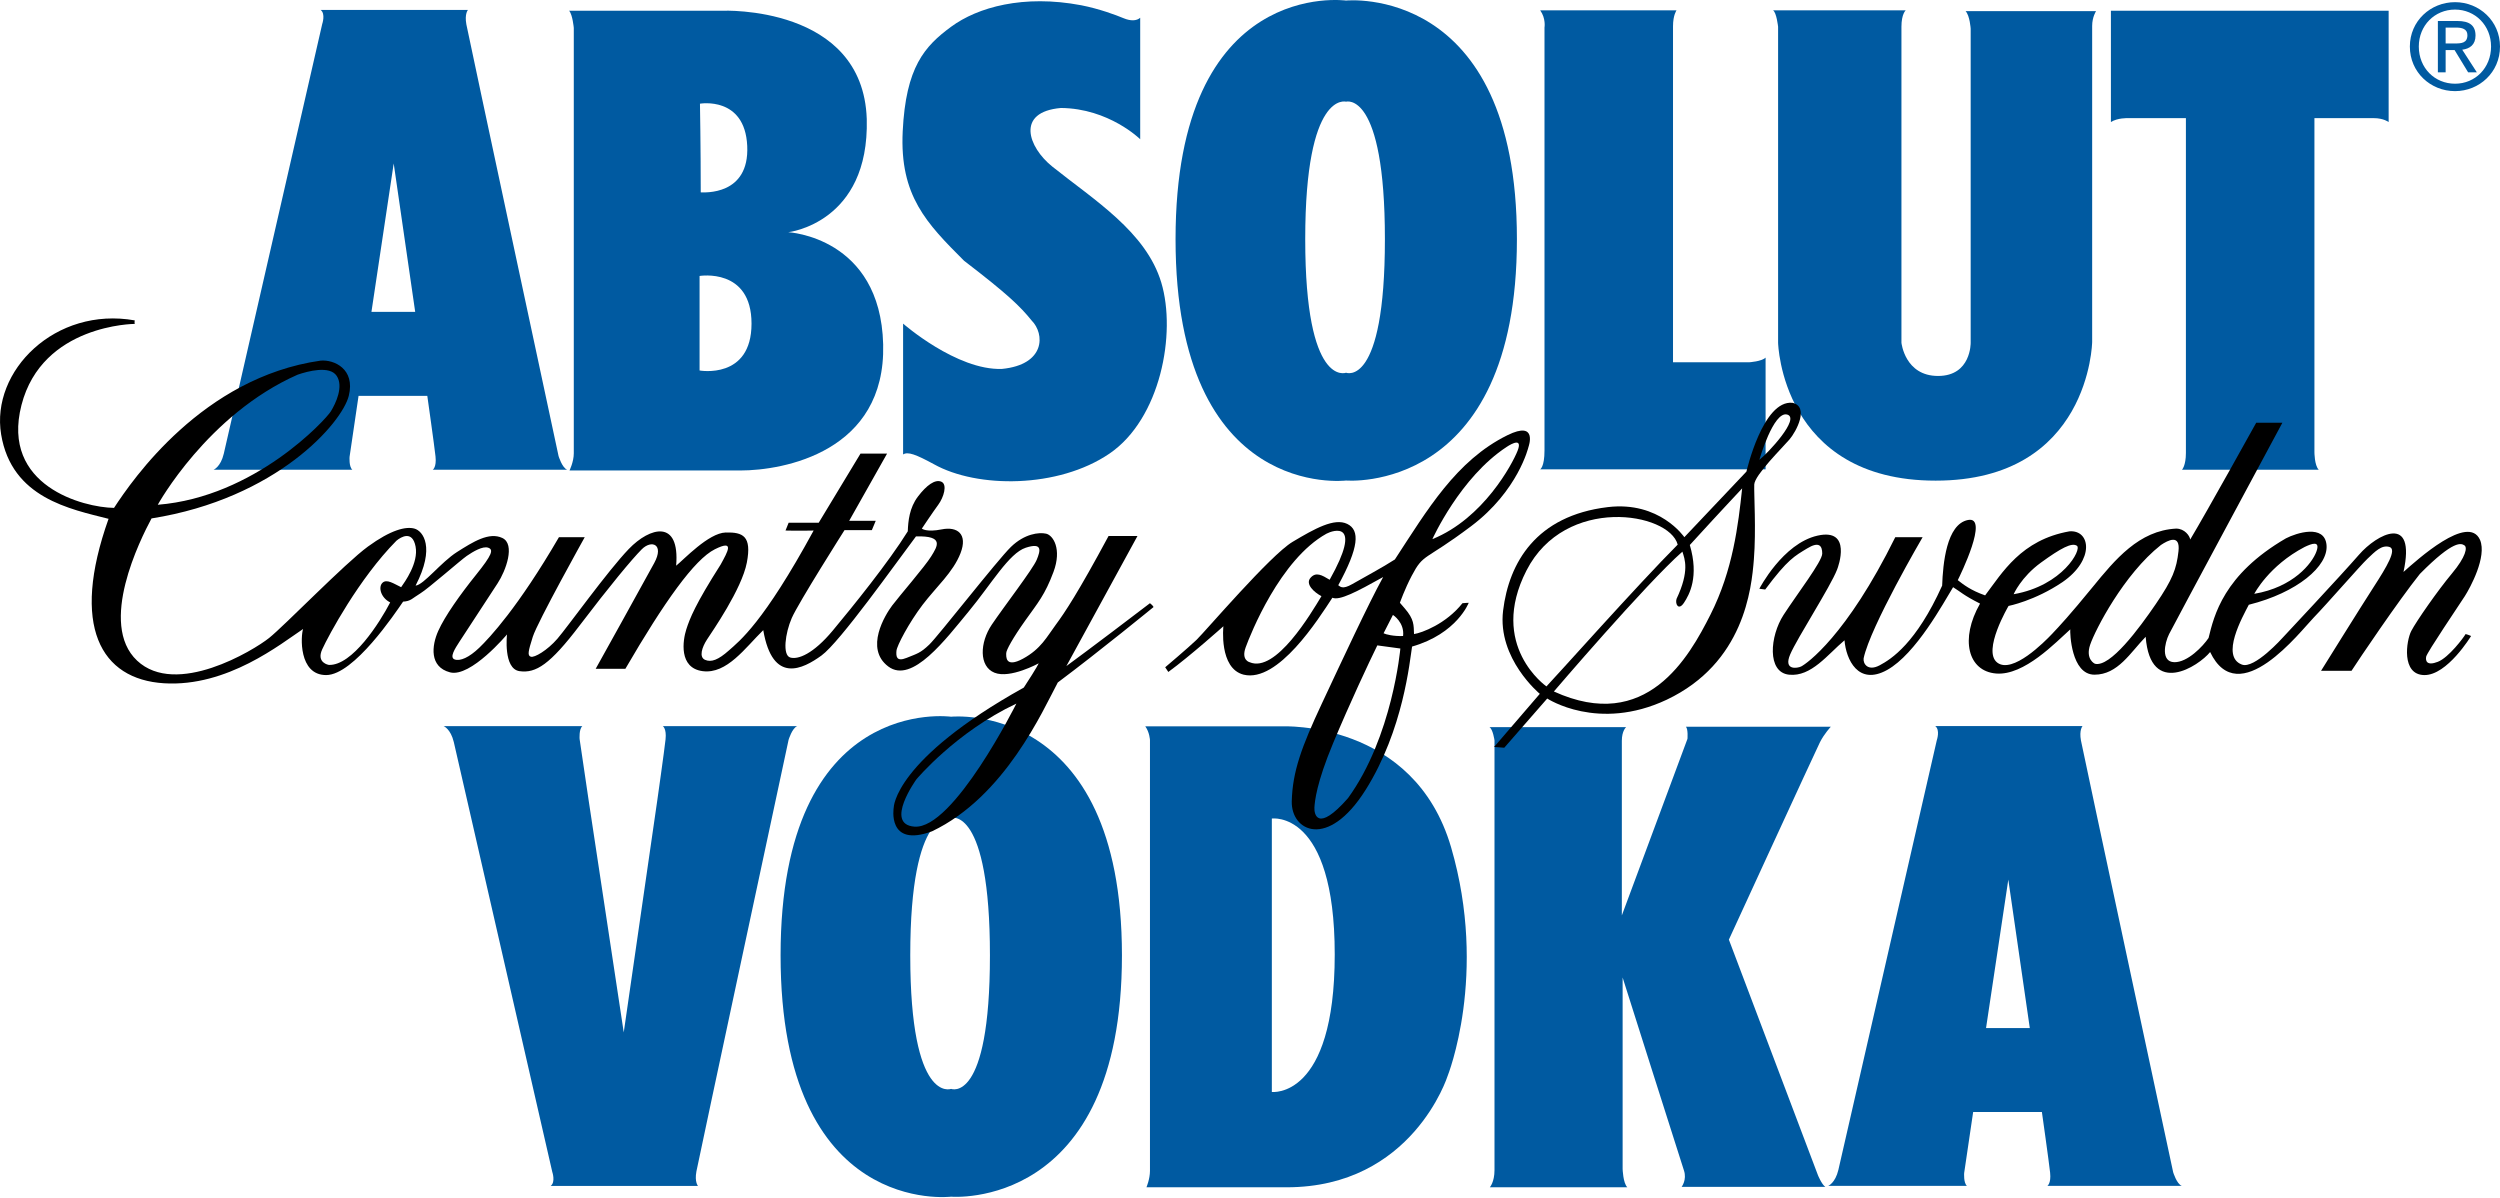
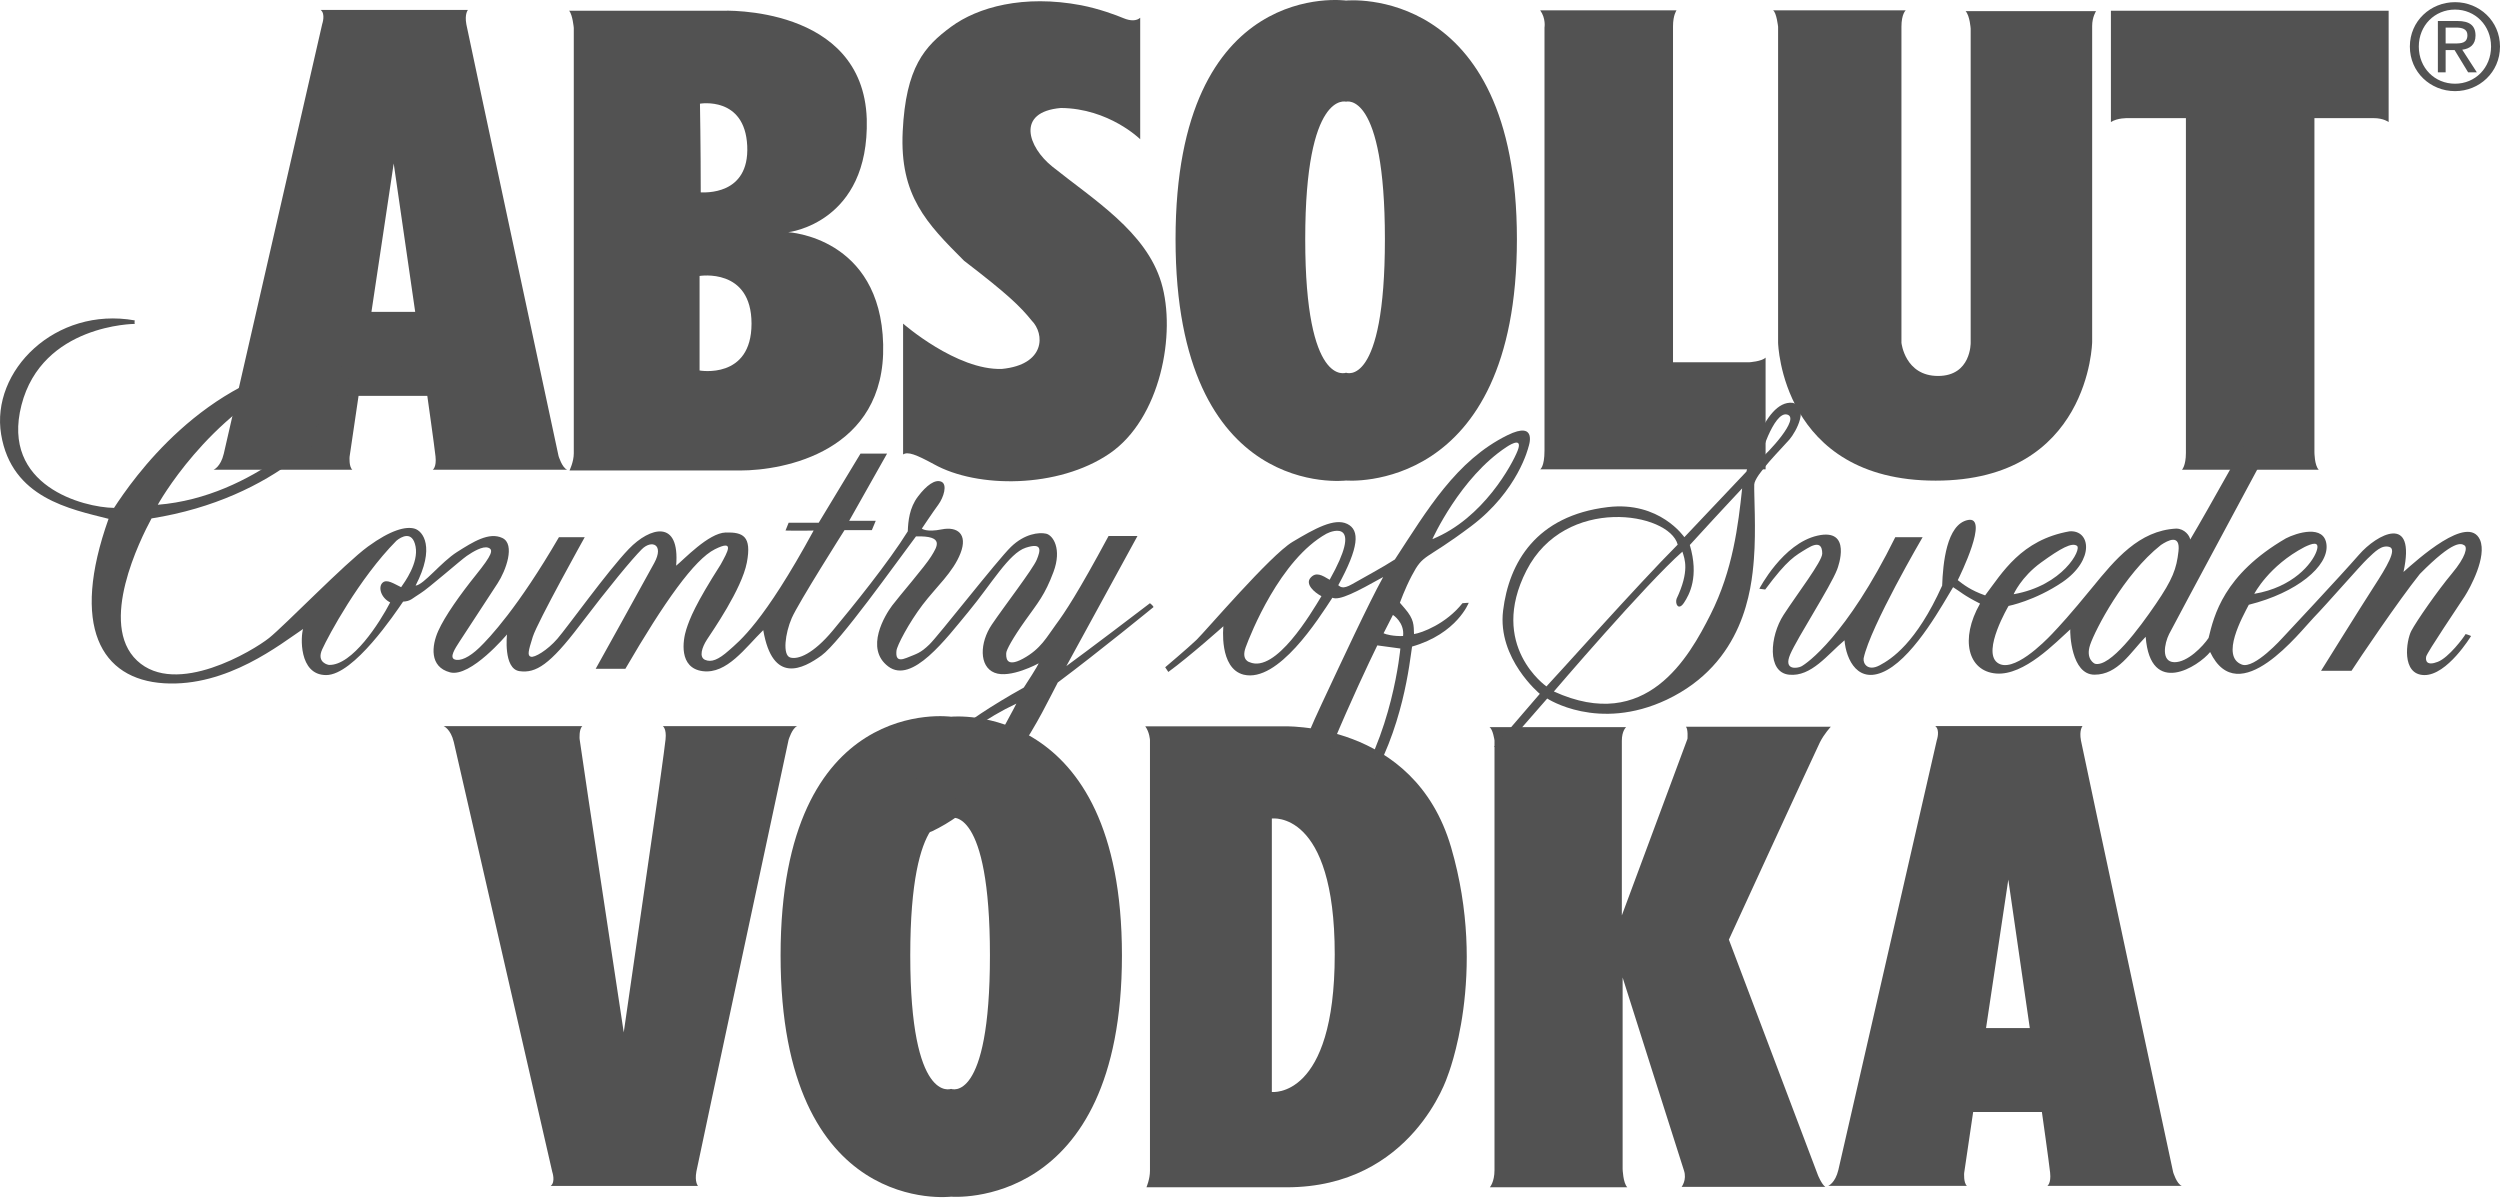
<svg xmlns="http://www.w3.org/2000/svg" version="1.1" id="Layer_1" viewBox="0 0 767.992 367.74" overflow="visible" enable-background="new 0 0 767.992 367.74" xml:space="preserve">
  <g>
    <g>
-       <path fill="#005AA1" d="M171.586,140.092c0,0-27.72-129.358-28.319-132.599c-0.601-3.24,0.479-4.44,0.479-4.44H98.507    c1.56,1.2,0.479,4.32,0.479,4.32S69.707,135.292,68.747,139.373c-0.961,4.08-3.12,4.92-3.12,4.92s20.52,0,42.6,0    c-1.08-0.96-0.84-3.96-0.84-3.96l2.76-18.72h21.12c0,0,2.159,15.239,2.52,18.6s-0.84,4.08-0.84,4.08s25.56,0,41.28,0    C172.666,143.693,171.586,140.092,171.586,140.092z M114.106,95.813l6.84-45.6l6.601,45.6H114.106z" />
-       <path fill="#005AA1" d="M242.146,71.333c0,0,24.96-2.76,24.12-34.799c-1.2-35.04-44.279-33.24-44.279-33.24h-47.16    c1.08,1.2,1.439,5.28,1.439,5.28s0,128.039,0,130.679s-1.319,5.28-1.319,5.28s39,0,52.439,0c13.44,0,44.76-5.761,43.92-38.76    C270.466,72.773,242.146,71.333,242.146,71.333z M229.546,44.813c0.72,15.36-13.32,14.28-14.28,14.28    c0-14.04-0.239-27.24-0.239-27.24S228.826,29.454,229.546,44.813z M214.906,113.813v-29.04c0,0,15.96-2.64,15.96,14.64    C230.866,116.693,214.906,113.813,214.906,113.813z" />
-       <path fill="#005AA1" d="M323.266,51.173c-7.447-5.967-11.28-16.8,2.64-18c14.756,0.116,24.36,9.6,24.36,9.6V5.454    c-1.08,0.96-2.88,1.08-5.16,0.12s-7.44-2.88-12.96-3.96c-17.76-3.36-31.8,0.6-39.96,6.6s-13.92,12.36-14.88,32.16    s7.384,28.248,18.84,39.72c13.414,10.282,17.28,14.039,20.76,18.359c4.08,4.08,4.32,13.56-9.12,14.88    c-13.92,0.48-30.359-13.92-30.359-13.92s0,20.4,0,40.2c1.439-0.96,3.96,0,9.479,3c13.32,7.439,38.16,7.439,53.88-3.24    c15.721-10.68,20.641-36.96,15.96-52.56C352.065,71.213,336.098,61.445,323.266,51.173z" />
-       <path fill="#005AA1" d="M413.505,0.173c0,0-52.38-7.327-52.38,73.309s52.38,74.133,52.38,74.133s52.485,4.557,52.485-74.133    S413.505,0.173,413.505,0.173z M413.505,114.499c0,0-12.544,4.826-12.544-41.017c0-45.844,12.544-42.243,12.544-42.243    s11.933-3.574,11.933,42.243C425.438,119.298,413.505,114.499,413.505,114.499z" />
-       <path fill="#005AA1" d="M513.944,111.292c0,0,0-99.719,0-103.199c0-3.479,1.08-4.92,1.08-4.92h-41.88    c1.8,2.521,1.32,5.28,1.32,5.28s0,124.919,0,129.959s-1.32,5.76-1.32,5.76h69.24c0,0,0-25.92,0-34.319    c-1.2,1.2-5.04,1.439-5.04,1.439H513.944z" />
-       <path fill="#005AA1" d="M605.384,8.814v96.479c0,0,0.184,10.2-10.017,10.2c-10.199,0-11.25-10.2-11.25-10.2s0-93.119,0-97.079    s1.319-5.04,1.319-5.04h-40.772c1.08,0.601,1.561,5.04,1.561,5.04v97.079c0,0,0.993,42.36,48.393,42.36    c47.4,0,48.087-42.6,48.087-42.6s0-94.319,0-97.08c0-2.76,1.2-4.56,1.2-4.56s-26.4,0-40.08,0    C605.145,4.854,605.384,8.814,605.384,8.814z" />
-       <path fill="#005AA1" d="M648.464,37.494c2.04-1.32,5.16-1.2,5.16-1.2h17.88c0,0,0,98.879,0,102.839s-1.2,5.16-1.2,5.16    s29.521,0,42,0c-1.32-1.32-1.32-5.4-1.32-5.4V36.293c0,0,15.24,0,18.24,0s4.56,1.2,4.56,1.2v-34.2h-85.319V37.494z" />
-       <path fill="#005AA1" d="M754.183,0.665c-7.52,0-13.881,5.785-13.881,13.63c0,7.917,6.361,13.7,13.881,13.7    c7.448,0,13.81-5.783,13.81-13.7C767.992,6.45,761.631,0.665,754.183,0.665z M754.183,25.717c-6.254,0-11.133-4.845-11.133-11.423    c0-6.473,4.879-11.351,11.133-11.351c6.183,0,11.062,4.878,11.062,11.351C765.244,20.873,760.365,25.717,754.183,25.717z" />
-       <path fill="#005AA1" d="M760.473,10.931c0-3.109-1.844-4.481-5.565-4.481h-6.002v15.762h2.386v-6.833h2.748l4.156,6.833h2.676    l-4.482-6.941C758.701,14.98,760.473,13.751,760.473,10.931z M751.291,13.354v-4.88h3.254c1.662,0,3.435,0.361,3.435,2.313    c0,2.422-1.808,2.567-3.832,2.567H751.291z" />
+       <path fill="#525252" d="M171.586,140.092c0,0-27.72-129.358-28.319-132.599c-0.601-3.24,0.479-4.44,0.479-4.44H98.507    c1.56,1.2,0.479,4.32,0.479,4.32S69.707,135.292,68.747,139.373c-0.961,4.08-3.12,4.92-3.12,4.92s20.52,0,42.6,0    c-1.08-0.96-0.84-3.96-0.84-3.96l2.76-18.72h21.12c0,0,2.159,15.239,2.52,18.6s-0.84,4.08-0.84,4.08s25.56,0,41.28,0    C172.666,143.693,171.586,140.092,171.586,140.092z M114.106,95.813l6.84-45.6l6.601,45.6H114.106z" />
+       <path fill="#525252" d="M242.146,71.333c0,0,24.96-2.76,24.12-34.799c-1.2-35.04-44.279-33.24-44.279-33.24h-47.16    c1.08,1.2,1.439,5.28,1.439,5.28s0,128.039,0,130.679s-1.319,5.28-1.319,5.28s39,0,52.439,0c13.44,0,44.76-5.761,43.92-38.76    C270.466,72.773,242.146,71.333,242.146,71.333z M229.546,44.813c0.72,15.36-13.32,14.28-14.28,14.28    c0-14.04-0.239-27.24-0.239-27.24S228.826,29.454,229.546,44.813z M214.906,113.813v-29.04c0,0,15.96-2.64,15.96,14.64    C230.866,116.693,214.906,113.813,214.906,113.813z" />
+       <path fill="#525252" d="M323.266,51.173c-7.447-5.967-11.28-16.8,2.64-18c14.756,0.116,24.36,9.6,24.36,9.6V5.454    c-1.08,0.96-2.88,1.08-5.16,0.12s-7.44-2.88-12.96-3.96c-17.76-3.36-31.8,0.6-39.96,6.6s-13.92,12.36-14.88,32.16    s7.384,28.248,18.84,39.72c13.414,10.282,17.28,14.039,20.76,18.359c4.08,4.08,4.32,13.56-9.12,14.88    c-13.92,0.48-30.359-13.92-30.359-13.92s0,20.4,0,40.2c1.439-0.96,3.96,0,9.479,3c13.32,7.439,38.16,7.439,53.88-3.24    c15.721-10.68,20.641-36.96,15.96-52.56C352.065,71.213,336.098,61.445,323.266,51.173z" />
+       <path fill="#525252" d="M413.505,0.173c0,0-52.38-7.327-52.38,73.309s52.38,74.133,52.38,74.133s52.485,4.557,52.485-74.133    S413.505,0.173,413.505,0.173z M413.505,114.499c0,0-12.544,4.826-12.544-41.017c0-45.844,12.544-42.243,12.544-42.243    s11.933-3.574,11.933,42.243C425.438,119.298,413.505,114.499,413.505,114.499z" />
+       <path fill="#525252" d="M513.944,111.292c0,0,0-99.719,0-103.199c0-3.479,1.08-4.92,1.08-4.92h-41.88    c1.8,2.521,1.32,5.28,1.32,5.28s0,124.919,0,129.959s-1.32,5.76-1.32,5.76h69.24c0,0,0-25.92,0-34.319    c-1.2,1.2-5.04,1.439-5.04,1.439H513.944z" />
+       <path fill="#525252" d="M605.384,8.814v96.479c0,0,0.184,10.2-10.017,10.2c-10.199,0-11.25-10.2-11.25-10.2s0-93.119,0-97.079    s1.319-5.04,1.319-5.04h-40.772c1.08,0.601,1.561,5.04,1.561,5.04v97.079c0,0,0.993,42.36,48.393,42.36    c47.4,0,48.087-42.6,48.087-42.6s0-94.319,0-97.08c0-2.76,1.2-4.56,1.2-4.56s-26.4,0-40.08,0    C605.145,4.854,605.384,8.814,605.384,8.814z" />
+       <path fill="#525252" d="M648.464,37.494c2.04-1.32,5.16-1.2,5.16-1.2h17.88c0,0,0,98.879,0,102.839s-1.2,5.16-1.2,5.16    s29.521,0,42,0c-1.32-1.32-1.32-5.4-1.32-5.4V36.293c0,0,15.24,0,18.24,0s4.56,1.2,4.56,1.2v-34.2h-85.319V37.494z" />
+       <path fill="#525252" d="M754.183,0.665c-7.52,0-13.881,5.785-13.881,13.63c0,7.917,6.361,13.7,13.881,13.7    c7.448,0,13.81-5.783,13.81-13.7C767.992,6.45,761.631,0.665,754.183,0.665z M754.183,25.717c-6.254,0-11.133-4.845-11.133-11.423    c0-6.473,4.879-11.351,11.133-11.351c6.183,0,11.062,4.878,11.062,11.351C765.244,20.873,760.365,25.717,754.183,25.717z" />
+       <path fill="#525252" d="M760.473,10.931c0-3.109-1.844-4.481-5.565-4.481h-6.002v15.762h2.386v-6.833h2.748l4.156,6.833h2.676    l-4.482-6.941C758.701,14.98,760.473,13.751,760.473,10.931z M751.291,13.354v-4.88h3.254c1.662,0,3.435,0.361,3.435,2.313    c0,2.422-1.808,2.567-3.832,2.567H751.291z" />
    </g>
    <g>
-       <path fill="#005AA1" d="M628.946,364.292c0,0,25.56,0,41.28,0c-1.561-0.6-2.641-4.2-2.641-4.2s-27.72-129.358-28.319-132.599    c-0.601-3.24,0.479-4.44,0.479-4.44h-45.239c1.56,1.2,0.479,4.32,0.479,4.32s-29.279,127.919-30.239,131.999    c-0.961,4.08-3.12,4.92-3.12,4.92s20.52,0,42.6,0c-1.08-0.96-0.84-3.96-0.84-3.96l2.76-18.72h21.12c0,0,2.159,15.239,2.52,18.6    S628.946,364.292,628.946,364.292z M610.106,315.813l6.84-45.6l6.601,45.6H610.106z" />
-       <path fill="#005AA1" d="M292.172,220.173c0,0-52.38-7.327-52.38,73.309s52.38,74.133,52.38,74.133s52.485,4.557,52.485-74.133    S292.172,220.173,292.172,220.173z M292.172,334.499c0,0-12.544,4.826-12.544-41.017c0-45.844,12.544-42.243,12.544-42.243    s11.933-3.574,11.933,42.243C304.104,339.298,292.172,334.499,292.172,334.499z" />
-       <path fill="#005AA1" d="M393.825,223.131h-42c1.32,1.801,1.44,4.2,1.44,4.2s0,129.839,0,132.359c0,2.52-1.08,5.04-1.08,5.04    s4.439,0,43.08,0c38.64,0,49.439-34.2,49.439-34.2s12.479-31.08,1.08-70.199C434.385,221.211,393.825,223.131,393.825,223.131z     M390.705,335.451v-83.999c0,0,19.32-2.76,19.32,41.76S390.705,335.451,390.705,335.451z" />
-       <path fill="#005AA1" d="M558.465,361.01l-27.36-72.359c0,0,26.64-57.959,27.96-60.599c1.32-2.641,3.36-4.801,3.36-4.801    s-25.92,0-44.521,0c0.721,0.721,0.48,3.72,0.48,3.72l-20.16,54.24c0,0,0-50.52,0-53.64s1.32-4.2,1.32-4.2h-42    c1.08,0.601,1.56,4.08,1.56,4.08s0,128.279,0,131.999s-1.439,5.28-1.439,5.28s25.8,0,42.239,0    c-1.319-1.32-1.439-5.641-1.439-5.641v-58.8c0,0,17.88,56.4,18.84,59.28s-0.72,5.04-0.72,5.04s32.76,0,44.159,0    C559.615,363.857,558.465,361.01,558.465,361.01z" />
-       <path fill="#005AA1" d="M213.933,359.868c0.6-3.24,28.319-132.599,28.319-132.599s1.08-3.601,2.641-4.2c-15.721,0-41.28,0-41.28,0    s1.2,0.72,0.84,4.08s-2.52,18.6-2.52,18.6l-10.32,71.399l-10.8-71.399l-2.76-18.72c0,0-0.24-3,0.84-3.96c-22.08,0-42.6,0-42.6,0    s2.159,0.84,3.12,4.92c0.96,4.08,30.239,131.999,30.239,131.999s1.08,3.12-0.479,4.32h45.239    C214.412,364.308,213.332,363.108,213.933,359.868z" />
+       <path fill="#525252" d="M628.946,364.292c0,0,25.56,0,41.28,0c-1.561-0.6-2.641-4.2-2.641-4.2s-27.72-129.358-28.319-132.599    c-0.601-3.24,0.479-4.44,0.479-4.44h-45.239c1.56,1.2,0.479,4.32,0.479,4.32s-29.279,127.919-30.239,131.999    c-0.961,4.08-3.12,4.92-3.12,4.92s20.52,0,42.6,0c-1.08-0.96-0.84-3.96-0.84-3.96l2.76-18.72h21.12c0,0,2.159,15.239,2.52,18.6    S628.946,364.292,628.946,364.292z M610.106,315.813l6.84-45.6l6.601,45.6H610.106z" />
+       <path fill="#525252" d="M292.172,220.173c0,0-52.38-7.327-52.38,73.309s52.38,74.133,52.38,74.133s52.485,4.557,52.485-74.133    S292.172,220.173,292.172,220.173z M292.172,334.499c0,0-12.544,4.826-12.544-41.017c0-45.844,12.544-42.243,12.544-42.243    s11.933-3.574,11.933,42.243C304.104,339.298,292.172,334.499,292.172,334.499z" />
+       <path fill="#525252" d="M393.825,223.131h-42c1.32,1.801,1.44,4.2,1.44,4.2s0,129.839,0,132.359c0,2.52-1.08,5.04-1.08,5.04    s4.439,0,43.08,0c38.64,0,49.439-34.2,49.439-34.2s12.479-31.08,1.08-70.199C434.385,221.211,393.825,223.131,393.825,223.131z     M390.705,335.451v-83.999c0,0,19.32-2.76,19.32,41.76S390.705,335.451,390.705,335.451z" />
+       <path fill="#525252" d="M558.465,361.01l-27.36-72.359c0,0,26.64-57.959,27.96-60.599c1.32-2.641,3.36-4.801,3.36-4.801    s-25.92,0-44.521,0c0.721,0.721,0.48,3.72,0.48,3.72l-20.16,54.24c0,0,0-50.52,0-53.64s1.32-4.2,1.32-4.2h-42    c1.08,0.601,1.56,4.08,1.56,4.08s0,128.279,0,131.999s-1.439,5.28-1.439,5.28s25.8,0,42.239,0    c-1.319-1.32-1.439-5.641-1.439-5.641v-58.8c0,0,17.88,56.4,18.84,59.28s-0.72,5.04-0.72,5.04s32.76,0,44.159,0    C559.615,363.857,558.465,361.01,558.465,361.01z" />
+       <path fill="#525252" d="M213.933,359.868c0.6-3.24,28.319-132.599,28.319-132.599s1.08-3.601,2.641-4.2c-15.721,0-41.28,0-41.28,0    s1.2,0.72,0.84,4.08s-2.52,18.6-2.52,18.6l-10.32,71.399l-10.8-71.399l-2.76-18.72c0,0-0.24-3,0.84-3.96c-22.08,0-42.6,0-42.6,0    s2.159,0.84,3.12,4.92c0.96,4.08,30.239,131.999,30.239,131.999s1.08,3.12-0.479,4.32h45.239    C214.412,364.308,213.332,363.108,213.933,359.868z" />
    </g>
    <g>
-       <path d="M353.266,185.302c-18.24,13.92-25.681,19.319-25.681,19.319l21.841-39.959c-0.047,0-0.759,0-8.881,0    c-9.359,17.399-13.439,23.52-16.199,27.239c-2.761,3.72-4.561,7.44-10.08,10.44c-5.521,3-5.16-0.721-5.16-1.681    s2.04-4.68,5.88-10.079c3.84-5.4,6-7.8,8.64-14.88c2.641-7.08-0.119-11.28-2.279-11.761c-2.16-0.479-6.601,0-10.8,4.08    c-4.2,4.08-22.32,27.36-25.08,30s-3.721,2.76-6.96,4.08c-3.24,1.32-3.24-0.6-3.12-2.16c0.12-1.56,3.84-8.64,8.04-14.16    c4.2-5.52,9.359-9.959,11.64-15.84c2.28-5.88-0.96-8.279-5.76-7.319s-6.12-0.24-6.12-0.24s3.36-5.04,5.04-7.32    c1.68-2.279,2.88-6.239,0.96-7.079c-1.92-0.841-4.56,1.079-7.2,4.56c-2.64,3.48-3,7.56-3.12,10.68    c-5.88,9.48-17.039,23.28-23.039,30.479c-6,7.2-10.681,9-13.08,8.28c-2.4-0.72-1.561-7.439,0.479-12.12    c2.04-4.68,16.2-26.999,16.2-26.999h8.399l1.2-2.88h-8.159l11.64-20.641h-8.16l-12.84,21.24h-9.24l-0.96,2.399    c0,0,4.08,0.12,8.64,0c-15.479,28.44-22.8,33.96-26.039,36.84c-3.24,2.88-5.4,3.721-7.32,2.88c-1.92-0.84-0.96-3.84,0.6-6.239    c1.561-2.4,10.681-15.48,12.24-23.64c1.56-8.16-1.2-9.36-6.48-9.24c-5.279,0.12-12.959,8.399-15.239,10.2    c1.2-14.4-8.04-11.881-14.521-5.16c-6.479,6.72-18.84,23.999-21.959,27.6c-3.12,3.6-7.08,5.88-8.16,5.52    c-1.08-0.359-0.84-1.56,0.6-6.12c1.44-4.56,15.96-30.6,15.96-30.6c-0.086,0-0.958,0-7.92,0    c-12.585,21.627-21.36,30.96-24.479,33.96c-3.12,3-5.881,4.2-7.561,3.601c-1.68-0.601,0.12-3.36,1.44-5.4    c1.319-2.04,9.239-14.16,11.76-18c2.52-3.84,5.52-12,1.44-13.92c-4.08-1.92-9,1.2-13.921,4.32    c-4.919,3.12-10.199,10.08-12.72,10.319c6.112-11.782,2.28-16.8-0.359-17.52c-2.641-0.72-7.2,0.36-14.28,5.52    c-7.08,5.16-25.56,24.24-30.359,28.08c-4.801,3.84-28.561,18.24-40.561,6.96s0.96-37.199,4.44-43.68    c38.52-6.12,58.56-29.399,60.6-37.68c2.04-8.279-4.561-11.159-8.64-10.8c-36.24,5.16-57.84,36.6-63.48,45.24    c-9.359-0.12-34.8-6.721-28.439-31.561s34.8-24.96,34.8-24.96s-0.12-0.359,0-1.079c-24.36-4.32-44.28,15.479-41.04,35.039    c3.24,19.561,21.24,22.92,33,25.92c-11.76,33-2.399,49.319,17.04,50.52s35.88-12.12,42.72-16.68c-0.72,2.04-1.44,14.16,7.08,14.16    c8.52,0,21.24-19.08,23.64-22.56c2.4-0.12,2.88-1.08,5.28-2.521c2.399-1.44,12.359-10.2,14.279-11.52    c1.921-1.32,4.921-3.12,6.601-2.521s1.2,2.16-3.72,8.28c-4.921,6.12-9.601,12.72-11.641,17.279    c-2.04,4.561-2.76,11.04,3.601,12.721c6.359,1.68,17.52-11.641,17.52-11.641s-1.2,10.561,3.84,11.28s9.36-2.04,18.48-14.04    c9.119-12,16.079-20.399,19.079-23.399s6.961-1.561,3.841,4.199c-3.12,5.761-18,32.521-18,32.521c0.706,0,2.921,0,9.12,0    c12-20.64,21.239-33.601,27.479-36.72c6.24-3.12,3.96,0.72,1.8,4.68c-7.8,12.24-9.479,16.56-10.56,19.92    c-1.08,3.359-2.4,11.88,5.04,12.84c7.439,0.96,13.079-7.2,18.6-12.6c2.88,16.8,12.24,11.88,17.88,7.8s22.8-28.32,29.04-36.6    c8.76-0.24,6.6,3,4.68,6.119c-1.92,3.12-9.84,12.24-12,15.12s-8.52,13.2-1.2,18.72c7.32,5.521,17.761-8.52,24.721-16.92    c6.96-8.399,12.359-17.88,17.52-19.56s4.561,0.84,3.36,3.72s-10.08,14.4-13.8,19.92c-3.721,5.521-3.96,12.84,0.84,14.76    c4.8,1.921,13.56-2.88,13.56-2.88s-0.24,0.84-4.56,7.44c-39.84,22.199-39.96,36.84-39.96,36.84s-2.16,12.479,11.76,7.319    c22.439-10.68,34.08-37.199,38.64-45.72c12.84-9.6,29.4-23.159,29.4-23.159S354.346,186.142,353.266,185.302z M91.427,115.103    c3.12-1.08,9.84-2.88,12,0.359c2.159,3.24-0.24,8.4-1.801,10.92c-1.56,2.521-23.279,26.28-53.159,28.68    C48.467,155.062,63.707,127.342,91.427,115.103z M123.227,180.382c-2.28-1.08-4.44-2.64-5.76-1.32c-1.32,1.32-0.48,4.561,2.399,6    c-3.24,6.24-11.64,19.44-18.84,19.2c0,0-3.96-0.601-2.04-4.8c1.92-4.2,11.28-21.72,22.8-33.36c1.44-1.2,4.92-3.239,5.88,1.8    C128.626,172.942,124.307,178.823,123.227,180.382z M280.905,253.942c-9.359-0.721,0.601-14.521,0.601-14.521    s12.12-14.52,30.72-23.279C312.226,216.142,292.898,254.86,280.905,253.942z" />
-       <path d="M463.064,133.703c-15.734,7.77-24.6,22.92-34.56,38.159c-3.479,2.28-9.96,5.761-13.08,7.561s-3.72,0.72-4.319,0.36    c6.359-11.641,6.72-16.92,2.76-18.84s-9.96,1.439-16.8,5.52s-26.88,27.6-29.521,30.12c-2.64,2.52-9.6,8.399-9.6,8.399l0.96,1.44    c6.601-4.801,16.92-14.04,16.92-14.04s-1.44,12.96,6.24,14.88c10.56,2.52,22.92-17.04,27.239-23.64    c2.16,0.96,7.44-1.8,15.601-6.36c-4.561,8.28-12.601,25.56-18.84,38.88c-6.24,13.319-9,20.88-9.24,30    c-0.24,9.119,11.04,14.999,22.68-3.48s13.561-39.6,14.28-44.04c13.8-3.96,17.399-13.439,17.399-13.439s-0.72,0-1.92,0.12    c-5.04,6.359-12.479,9.12-14.88,9.479c-0.12-2.76,0.105-4.474-2.88-7.92c-0.66-0.761-1.459-1.688-1.459-1.688    s1.474-4.188,3.619-8.272c3.72-7.079,3.72-4.319,18.24-15.239c14.52-10.92,17.64-24.36,17.64-24.36    S472.545,129.023,463.064,133.703z M408.465,178.102c-2.399-1.439-4.199-2.52-5.88-0.6c-1.68,1.92,1.08,4.439,3.36,5.64    c-3.12,5.16-14.04,23.76-22.08,20.28c0,0-2.64-0.601-1.2-4.561c1.44-3.96,10.561-27,24.84-34.92    C409.545,162.863,418.785,159.743,408.465,178.102z M414.105,245.182c-9.48,10.8-10.44,4.8-10.32,2.88s0.6-7.44,5.76-19.8    c5.16-12.36,10.92-24.601,13.561-30l7.079,0.96C430.185,199.222,427.785,226.342,414.105,245.182z M431.025,195.382    c-2.881,0.12-5.28-0.48-6-0.84l2.88-5.641C427.905,188.902,431.505,191.182,431.025,195.382z M466.185,138.502    c-1.56,3.96-10.439,20.76-26.159,27.12c0,0,8.52-18.96,22.8-28.32C464.625,136.103,467.745,134.542,466.185,138.502z" />
-       <path d="M538.904,148.823c0.12-2.88,8.64-11.28,10.801-13.8c2.159-2.521,6.119-10.08,0.959-11.28    c-9.119-0.96-14.159,21.12-14.159,21.12l-19.08,20.159c0,0-7.561-11.159-23.521-9.239c-22.016,2.647-30.359,17.04-32.159,31.8    c-1.801,14.76,11.279,25.56,11.279,25.56l-14.04,16.319l3.12,0.24l13.2-15.12c0,0,15.6,10.32,36.72,0.36    c23.76-11.28,26.04-34.08,26.76-43.08C539.505,162.863,538.784,151.703,538.904,148.823z M548.984,127.342    c4.2,1.08-5.88,11.881-8.52,13.92C540.465,141.262,544.784,126.262,548.984,127.342z M475.064,210.862    c0,0-17.999-12.479-6.12-35.64c11.881-23.16,43.8-17.88,46.44-7.92C503.505,179.182,476.984,208.942,475.064,210.862z     M525.465,188.783c-6.601,13.079-19.681,36.6-48.12,23.639c0,0,28.2-32.999,39.479-42.959c0.721,2.28,2.28,5.88-1.8,14.52    c-0.479,1.561,0.601,3.72,2.28,1.2s4.68-8.04,1.8-17.76c11.4-12.479,13.561-14.64,16.08-17.399    C533.984,161.302,532.35,175.128,525.465,188.783z" />
-       <path d="M748.903,203.302c-3.359,1.319-3.84-0.24-3.6-1.561c0.24-1.319,10.2-15.96,11.88-18.6s6.84-12.12,4.68-17.28    c-3.6-8.159-19.319,6.12-23.52,9.841c3.96-18.12-8.16-11.641-13.68-5.28c-5.521,6.36-23.4,25.439-23.4,25.439    s-8.76,9.84-12.6,8.28c-6.6-2.521,0.24-14.64,2.16-18.36c14.88-3.72,24.479-11.88,23.88-18.359c-0.601-6.479-9.24-3.72-12.48-2.04    c-19.199,11.16-22.08,23.76-23.76,30.6c-1.68,2.521-6.479,7.561-10.56,7.44s-3-5.761-1.561-8.641    c1.44-2.88,34.8-64.919,34.8-64.919h-8.04c0,0-15.239,27.479-20.279,35.88c-0.12-1.08-1.681-3.36-4.32-3.36    c-11.4,0.6-18.72,9.479-25.68,18c-6.96,8.52-10.2,12-12.48,14.399c-2.279,2.4-12.119,12.36-16.8,8.761    c-4.68-3.601,3.48-17.4,3.48-17.4s8.04-1.56,16.56-7.319c9.96-6.841,8.64-16.08,2.16-15.601c-14.88,2.64-20.64,12.72-25.92,19.68    c-4.44-1.56-6.72-3.359-8.4-4.68c0.721-1.439,9.721-19.8,3.12-18.479c-6.6,1.319-7.68,13.439-7.92,20.159    c-7.995,17.723-15.6,22.561-19.199,24.48c-3.601,1.92-5.16-0.48-4.921-2.16c2.04-9.72,18.12-37.2,18.12-37.2    c-1.378,0-3.922,0-8.399,0c-15,30.36-27.24,38.88-28.92,39.72c-1.121,0.556-5.521,1.32-3.36-3.72s12.36-20.76,14.4-26.04    c0.359-0.84,4.68-12.84-6-10.439c-10.681,2.399-17.88,16.319-17.88,16.319l1.8,0.24c6.96-9.359,9.12-10.319,12.84-12.6    s4.68-0.84,4.68,1.56c0,2.4-7.68,12.36-11.88,18.84c-4.199,6.48-5.16,17.641,1.68,18.36c6.841,0.72,11.881-6.24,17.04-10.561    c0.48,5.881,4.2,14.04,13.08,9.12s17.4-20.76,20.28-25.439c2.16,1.32,3.24,2.52,8.279,5.04c-6.239,10.92-3.72,20.76,4.921,21.479    c8.64,0.72,18.359-9.6,22.8-13.56c-0.12,0.96,0.239,13.92,7.439,13.92s11.04-6.84,15.72-11.641c1.44,18.721,16.32,9,19.801,4.681    c8.76,18.359,27.72-6.36,31.8-10.561c4.08-4.199,14.279-15.959,16.56-18.119s4.32-4.32,6.72-3.601c2.4,0.721-0.84,6.12-4.8,12.24    s-16.2,25.8-16.2,25.8s5.16,0,9.36,0c2.16-3.36,14.28-21.359,21-29.76c10.56-10.68,12.72-9.36,13.68-8.76    c0.96,0.6,0.48,3.479-3.84,8.64s-10.92,14.64-12.48,17.64c-1.56,3-3.119,13.44,3.96,13.561c7.08,0.119,14.4-12,14.4-12    s-0.72-0.36-1.68-0.601C756.823,195.862,752.264,201.982,748.903,203.302z M707.983,168.022c2.04-0.96,4.921-2.16,3.601,1.44    c-1.32,3.6-7.08,10.92-19.08,12.96C692.504,182.422,696.943,173.783,707.983,168.022z M626.984,172.823    c6.12-4.44,9.479-6.24,11.04-5.16c1.56,1.08-4.32,12.239-19.44,14.88C618.584,182.542,620.864,177.262,626.984,172.823z     M662.264,185.542c-5.16,7.56-14.04,19.56-18.72,18.359c0,0-3-1.319-1.44-5.88c1.561-4.56,10.32-21.6,21.721-30.6    c2.16-1.44,6-3.48,5.399,1.92C668.624,174.743,667.424,177.982,662.264,185.542z" />
+       <path fill="#525252" d="M353.266,185.302c-18.24,13.92-25.681,19.319-25.681,19.319l21.841-39.959c-0.047,0-0.759,0-8.881,0    c-9.359,17.399-13.439,23.52-16.199,27.239c-2.761,3.72-4.561,7.44-10.08,10.44c-5.521,3-5.16-0.721-5.16-1.681    s2.04-4.68,5.88-10.079c3.84-5.4,6-7.8,8.64-14.88c2.641-7.08-0.119-11.28-2.279-11.761c-2.16-0.479-6.601,0-10.8,4.08    c-4.2,4.08-22.32,27.36-25.08,30s-3.721,2.76-6.96,4.08c-3.24,1.32-3.24-0.6-3.12-2.16c0.12-1.56,3.84-8.64,8.04-14.16    c4.2-5.52,9.359-9.959,11.64-15.84c2.28-5.88-0.96-8.279-5.76-7.319s-6.12-0.24-6.12-0.24s3.36-5.04,5.04-7.32    c1.68-2.279,2.88-6.239,0.96-7.079c-1.92-0.841-4.56,1.079-7.2,4.56c-2.64,3.48-3,7.56-3.12,10.68    c-5.88,9.48-17.039,23.28-23.039,30.479c-6,7.2-10.681,9-13.08,8.28c-2.4-0.72-1.561-7.439,0.479-12.12    c2.04-4.68,16.2-26.999,16.2-26.999h8.399l1.2-2.88h-8.159l11.64-20.641h-8.16l-12.84,21.24h-9.24l-0.96,2.399    c0,0,4.08,0.12,8.64,0c-15.479,28.44-22.8,33.96-26.039,36.84c-3.24,2.88-5.4,3.721-7.32,2.88c-1.92-0.84-0.96-3.84,0.6-6.239    c1.561-2.4,10.681-15.48,12.24-23.64c1.56-8.16-1.2-9.36-6.48-9.24c-5.279,0.12-12.959,8.399-15.239,10.2    c1.2-14.4-8.04-11.881-14.521-5.16c-6.479,6.72-18.84,23.999-21.959,27.6c-3.12,3.6-7.08,5.88-8.16,5.52    c-1.08-0.359-0.84-1.56,0.6-6.12c1.44-4.56,15.96-30.6,15.96-30.6c-0.086,0-0.958,0-7.92,0    c-12.585,21.627-21.36,30.96-24.479,33.96c-3.12,3-5.881,4.2-7.561,3.601c-1.68-0.601,0.12-3.36,1.44-5.4    c1.319-2.04,9.239-14.16,11.76-18c2.52-3.84,5.52-12,1.44-13.92c-4.08-1.92-9,1.2-13.921,4.32    c-4.919,3.12-10.199,10.08-12.72,10.319c6.112-11.782,2.28-16.8-0.359-17.52c-2.641-0.72-7.2,0.36-14.28,5.52    c-7.08,5.16-25.56,24.24-30.359,28.08c-4.801,3.84-28.561,18.24-40.561,6.96s0.96-37.199,4.44-43.68    c38.52-6.12,58.56-29.399,60.6-37.68c2.04-8.279-4.561-11.159-8.64-10.8c-36.24,5.16-57.84,36.6-63.48,45.24    c-9.359-0.12-34.8-6.721-28.439-31.561s34.8-24.96,34.8-24.96s-0.12-0.359,0-1.079c-24.36-4.32-44.28,15.479-41.04,35.039    c3.24,19.561,21.24,22.92,33,25.92c-11.76,33-2.399,49.319,17.04,50.52s35.88-12.12,42.72-16.68c-0.72,2.04-1.44,14.16,7.08,14.16    c8.52,0,21.24-19.08,23.64-22.56c2.4-0.12,2.88-1.08,5.28-2.521c2.399-1.44,12.359-10.2,14.279-11.52    c1.921-1.32,4.921-3.12,6.601-2.521s1.2,2.16-3.72,8.28c-4.921,6.12-9.601,12.72-11.641,17.279    c-2.04,4.561-2.76,11.04,3.601,12.721c6.359,1.68,17.52-11.641,17.52-11.641s-1.2,10.561,3.84,11.28s9.36-2.04,18.48-14.04    c9.119-12,16.079-20.399,19.079-23.399s6.961-1.561,3.841,4.199c-3.12,5.761-18,32.521-18,32.521c0.706,0,2.921,0,9.12,0    c12-20.64,21.239-33.601,27.479-36.72c6.24-3.12,3.96,0.72,1.8,4.68c-7.8,12.24-9.479,16.56-10.56,19.92    c-1.08,3.359-2.4,11.88,5.04,12.84c7.439,0.96,13.079-7.2,18.6-12.6c2.88,16.8,12.24,11.88,17.88,7.8s22.8-28.32,29.04-36.6    c8.76-0.24,6.6,3,4.68,6.119c-1.92,3.12-9.84,12.24-12,15.12s-8.52,13.2-1.2,18.72c7.32,5.521,17.761-8.52,24.721-16.92    c6.96-8.399,12.359-17.88,17.52-19.56s4.561,0.84,3.36,3.72s-10.08,14.4-13.8,19.92c-3.721,5.521-3.96,12.84,0.84,14.76    c4.8,1.921,13.56-2.88,13.56-2.88s-0.24,0.84-4.56,7.44c-39.84,22.199-39.96,36.84-39.96,36.84s-2.16,12.479,11.76,7.319    c22.439-10.68,34.08-37.199,38.64-45.72c12.84-9.6,29.4-23.159,29.4-23.159S354.346,186.142,353.266,185.302z M91.427,115.103    c3.12-1.08,9.84-2.88,12,0.359c2.159,3.24-0.24,8.4-1.801,10.92c-1.56,2.521-23.279,26.28-53.159,28.68    C48.467,155.062,63.707,127.342,91.427,115.103z M123.227,180.382c-2.28-1.08-4.44-2.64-5.76-1.32c-1.32,1.32-0.48,4.561,2.399,6    c-3.24,6.24-11.64,19.44-18.84,19.2c0,0-3.96-0.601-2.04-4.8c1.92-4.2,11.28-21.72,22.8-33.36c1.44-1.2,4.92-3.239,5.88,1.8    C128.626,172.942,124.307,178.823,123.227,180.382z M280.905,253.942c-9.359-0.721,0.601-14.521,0.601-14.521    s12.12-14.52,30.72-23.279C312.226,216.142,292.898,254.86,280.905,253.942z" />
+       <path fill="#525252" d="M463.064,133.703c-15.734,7.77-24.6,22.92-34.56,38.159c-3.479,2.28-9.96,5.761-13.08,7.561s-3.72,0.72-4.319,0.36    c6.359-11.641,6.72-16.92,2.76-18.84s-9.96,1.439-16.8,5.52s-26.88,27.6-29.521,30.12c-2.64,2.52-9.6,8.399-9.6,8.399l0.96,1.44    c6.601-4.801,16.92-14.04,16.92-14.04s-1.44,12.96,6.24,14.88c10.56,2.52,22.92-17.04,27.239-23.64    c2.16,0.96,7.44-1.8,15.601-6.36c-4.561,8.28-12.601,25.56-18.84,38.88c-6.24,13.319-9,20.88-9.24,30    c-0.24,9.119,11.04,14.999,22.68-3.48s13.561-39.6,14.28-44.04c13.8-3.96,17.399-13.439,17.399-13.439s-0.72,0-1.92,0.12    c-5.04,6.359-12.479,9.12-14.88,9.479c-0.12-2.76,0.105-4.474-2.88-7.92c-0.66-0.761-1.459-1.688-1.459-1.688    s1.474-4.188,3.619-8.272c3.72-7.079,3.72-4.319,18.24-15.239c14.52-10.92,17.64-24.36,17.64-24.36    S472.545,129.023,463.064,133.703z M408.465,178.102c-2.399-1.439-4.199-2.52-5.88-0.6c-1.68,1.92,1.08,4.439,3.36,5.64    c-3.12,5.16-14.04,23.76-22.08,20.28c0,0-2.64-0.601-1.2-4.561c1.44-3.96,10.561-27,24.84-34.92    C409.545,162.863,418.785,159.743,408.465,178.102z M414.105,245.182c-9.48,10.8-10.44,4.8-10.32,2.88s0.6-7.44,5.76-19.8    c5.16-12.36,10.92-24.601,13.561-30l7.079,0.96C430.185,199.222,427.785,226.342,414.105,245.182z M431.025,195.382    c-2.881,0.12-5.28-0.48-6-0.84l2.88-5.641C427.905,188.902,431.505,191.182,431.025,195.382z M466.185,138.502    c-1.56,3.96-10.439,20.76-26.159,27.12c0,0,8.52-18.96,22.8-28.32C464.625,136.103,467.745,134.542,466.185,138.502z" />
+       <path fill="#525252" d="M538.904,148.823c0.12-2.88,8.64-11.28,10.801-13.8c2.159-2.521,6.119-10.08,0.959-11.28    c-9.119-0.96-14.159,21.12-14.159,21.12l-19.08,20.159c0,0-7.561-11.159-23.521-9.239c-22.016,2.647-30.359,17.04-32.159,31.8    c-1.801,14.76,11.279,25.56,11.279,25.56l-14.04,16.319l3.12,0.24l13.2-15.12c0,0,15.6,10.32,36.72,0.36    c23.76-11.28,26.04-34.08,26.76-43.08C539.505,162.863,538.784,151.703,538.904,148.823z M548.984,127.342    c4.2,1.08-5.88,11.881-8.52,13.92C540.465,141.262,544.784,126.262,548.984,127.342z M475.064,210.862    c0,0-17.999-12.479-6.12-35.64c11.881-23.16,43.8-17.88,46.44-7.92C503.505,179.182,476.984,208.942,475.064,210.862z     M525.465,188.783c-6.601,13.079-19.681,36.6-48.12,23.639c0,0,28.2-32.999,39.479-42.959c0.721,2.28,2.28,5.88-1.8,14.52    c-0.479,1.561,0.601,3.72,2.28,1.2s4.68-8.04,1.8-17.76c11.4-12.479,13.561-14.64,16.08-17.399    C533.984,161.302,532.35,175.128,525.465,188.783z" />
+       <path fill="#525252" d="M748.903,203.302c-3.359,1.319-3.84-0.24-3.6-1.561c0.24-1.319,10.2-15.96,11.88-18.6s6.84-12.12,4.68-17.28    c-3.6-8.159-19.319,6.12-23.52,9.841c3.96-18.12-8.16-11.641-13.68-5.28c-5.521,6.36-23.4,25.439-23.4,25.439    s-8.76,9.84-12.6,8.28c-6.6-2.521,0.24-14.64,2.16-18.36c14.88-3.72,24.479-11.88,23.88-18.359c-0.601-6.479-9.24-3.72-12.48-2.04    c-19.199,11.16-22.08,23.76-23.76,30.6c-1.68,2.521-6.479,7.561-10.56,7.44s-3-5.761-1.561-8.641    c1.44-2.88,34.8-64.919,34.8-64.919h-8.04c0,0-15.239,27.479-20.279,35.88c-0.12-1.08-1.681-3.36-4.32-3.36    c-11.4,0.6-18.72,9.479-25.68,18c-6.96,8.52-10.2,12-12.48,14.399c-2.279,2.4-12.119,12.36-16.8,8.761    c-4.68-3.601,3.48-17.4,3.48-17.4s8.04-1.56,16.56-7.319c9.96-6.841,8.64-16.08,2.16-15.601c-14.88,2.64-20.64,12.72-25.92,19.68    c-4.44-1.56-6.72-3.359-8.4-4.68c0.721-1.439,9.721-19.8,3.12-18.479c-6.6,1.319-7.68,13.439-7.92,20.159    c-7.995,17.723-15.6,22.561-19.199,24.48c-3.601,1.92-5.16-0.48-4.921-2.16c2.04-9.72,18.12-37.2,18.12-37.2    c-1.378,0-3.922,0-8.399,0c-15,30.36-27.24,38.88-28.92,39.72c-1.121,0.556-5.521,1.32-3.36-3.72s12.36-20.76,14.4-26.04    c0.359-0.84,4.68-12.84-6-10.439c-10.681,2.399-17.88,16.319-17.88,16.319l1.8,0.24c6.96-9.359,9.12-10.319,12.84-12.6    s4.68-0.84,4.68,1.56c0,2.4-7.68,12.36-11.88,18.84c-4.199,6.48-5.16,17.641,1.68,18.36c6.841,0.72,11.881-6.24,17.04-10.561    c0.48,5.881,4.2,14.04,13.08,9.12s17.4-20.76,20.28-25.439c2.16,1.32,3.24,2.52,8.279,5.04c-6.239,10.92-3.72,20.76,4.921,21.479    c8.64,0.72,18.359-9.6,22.8-13.56c-0.12,0.96,0.239,13.92,7.439,13.92s11.04-6.84,15.72-11.641c1.44,18.721,16.32,9,19.801,4.681    c8.76,18.359,27.72-6.36,31.8-10.561c4.08-4.199,14.279-15.959,16.56-18.119s4.32-4.32,6.72-3.601c2.4,0.721-0.84,6.12-4.8,12.24    s-16.2,25.8-16.2,25.8s5.16,0,9.36,0c2.16-3.36,14.28-21.359,21-29.76c10.56-10.68,12.72-9.36,13.68-8.76    c0.96,0.6,0.48,3.479-3.84,8.64s-10.92,14.64-12.48,17.64c-1.56,3-3.119,13.44,3.96,13.561c7.08,0.119,14.4-12,14.4-12    s-0.72-0.36-1.68-0.601C756.823,195.862,752.264,201.982,748.903,203.302z M707.983,168.022c2.04-0.96,4.921-2.16,3.601,1.44    c-1.32,3.6-7.08,10.92-19.08,12.96C692.504,182.422,696.943,173.783,707.983,168.022z M626.984,172.823    c6.12-4.44,9.479-6.24,11.04-5.16c1.56,1.08-4.32,12.239-19.44,14.88C618.584,182.542,620.864,177.262,626.984,172.823z     M662.264,185.542c-5.16,7.56-14.04,19.56-18.72,18.359c0,0-3-1.319-1.44-5.88c1.561-4.56,10.32-21.6,21.721-30.6    c2.16-1.44,6-3.48,5.399,1.92C668.624,174.743,667.424,177.982,662.264,185.542z" />
    </g>
  </g>
</svg>
